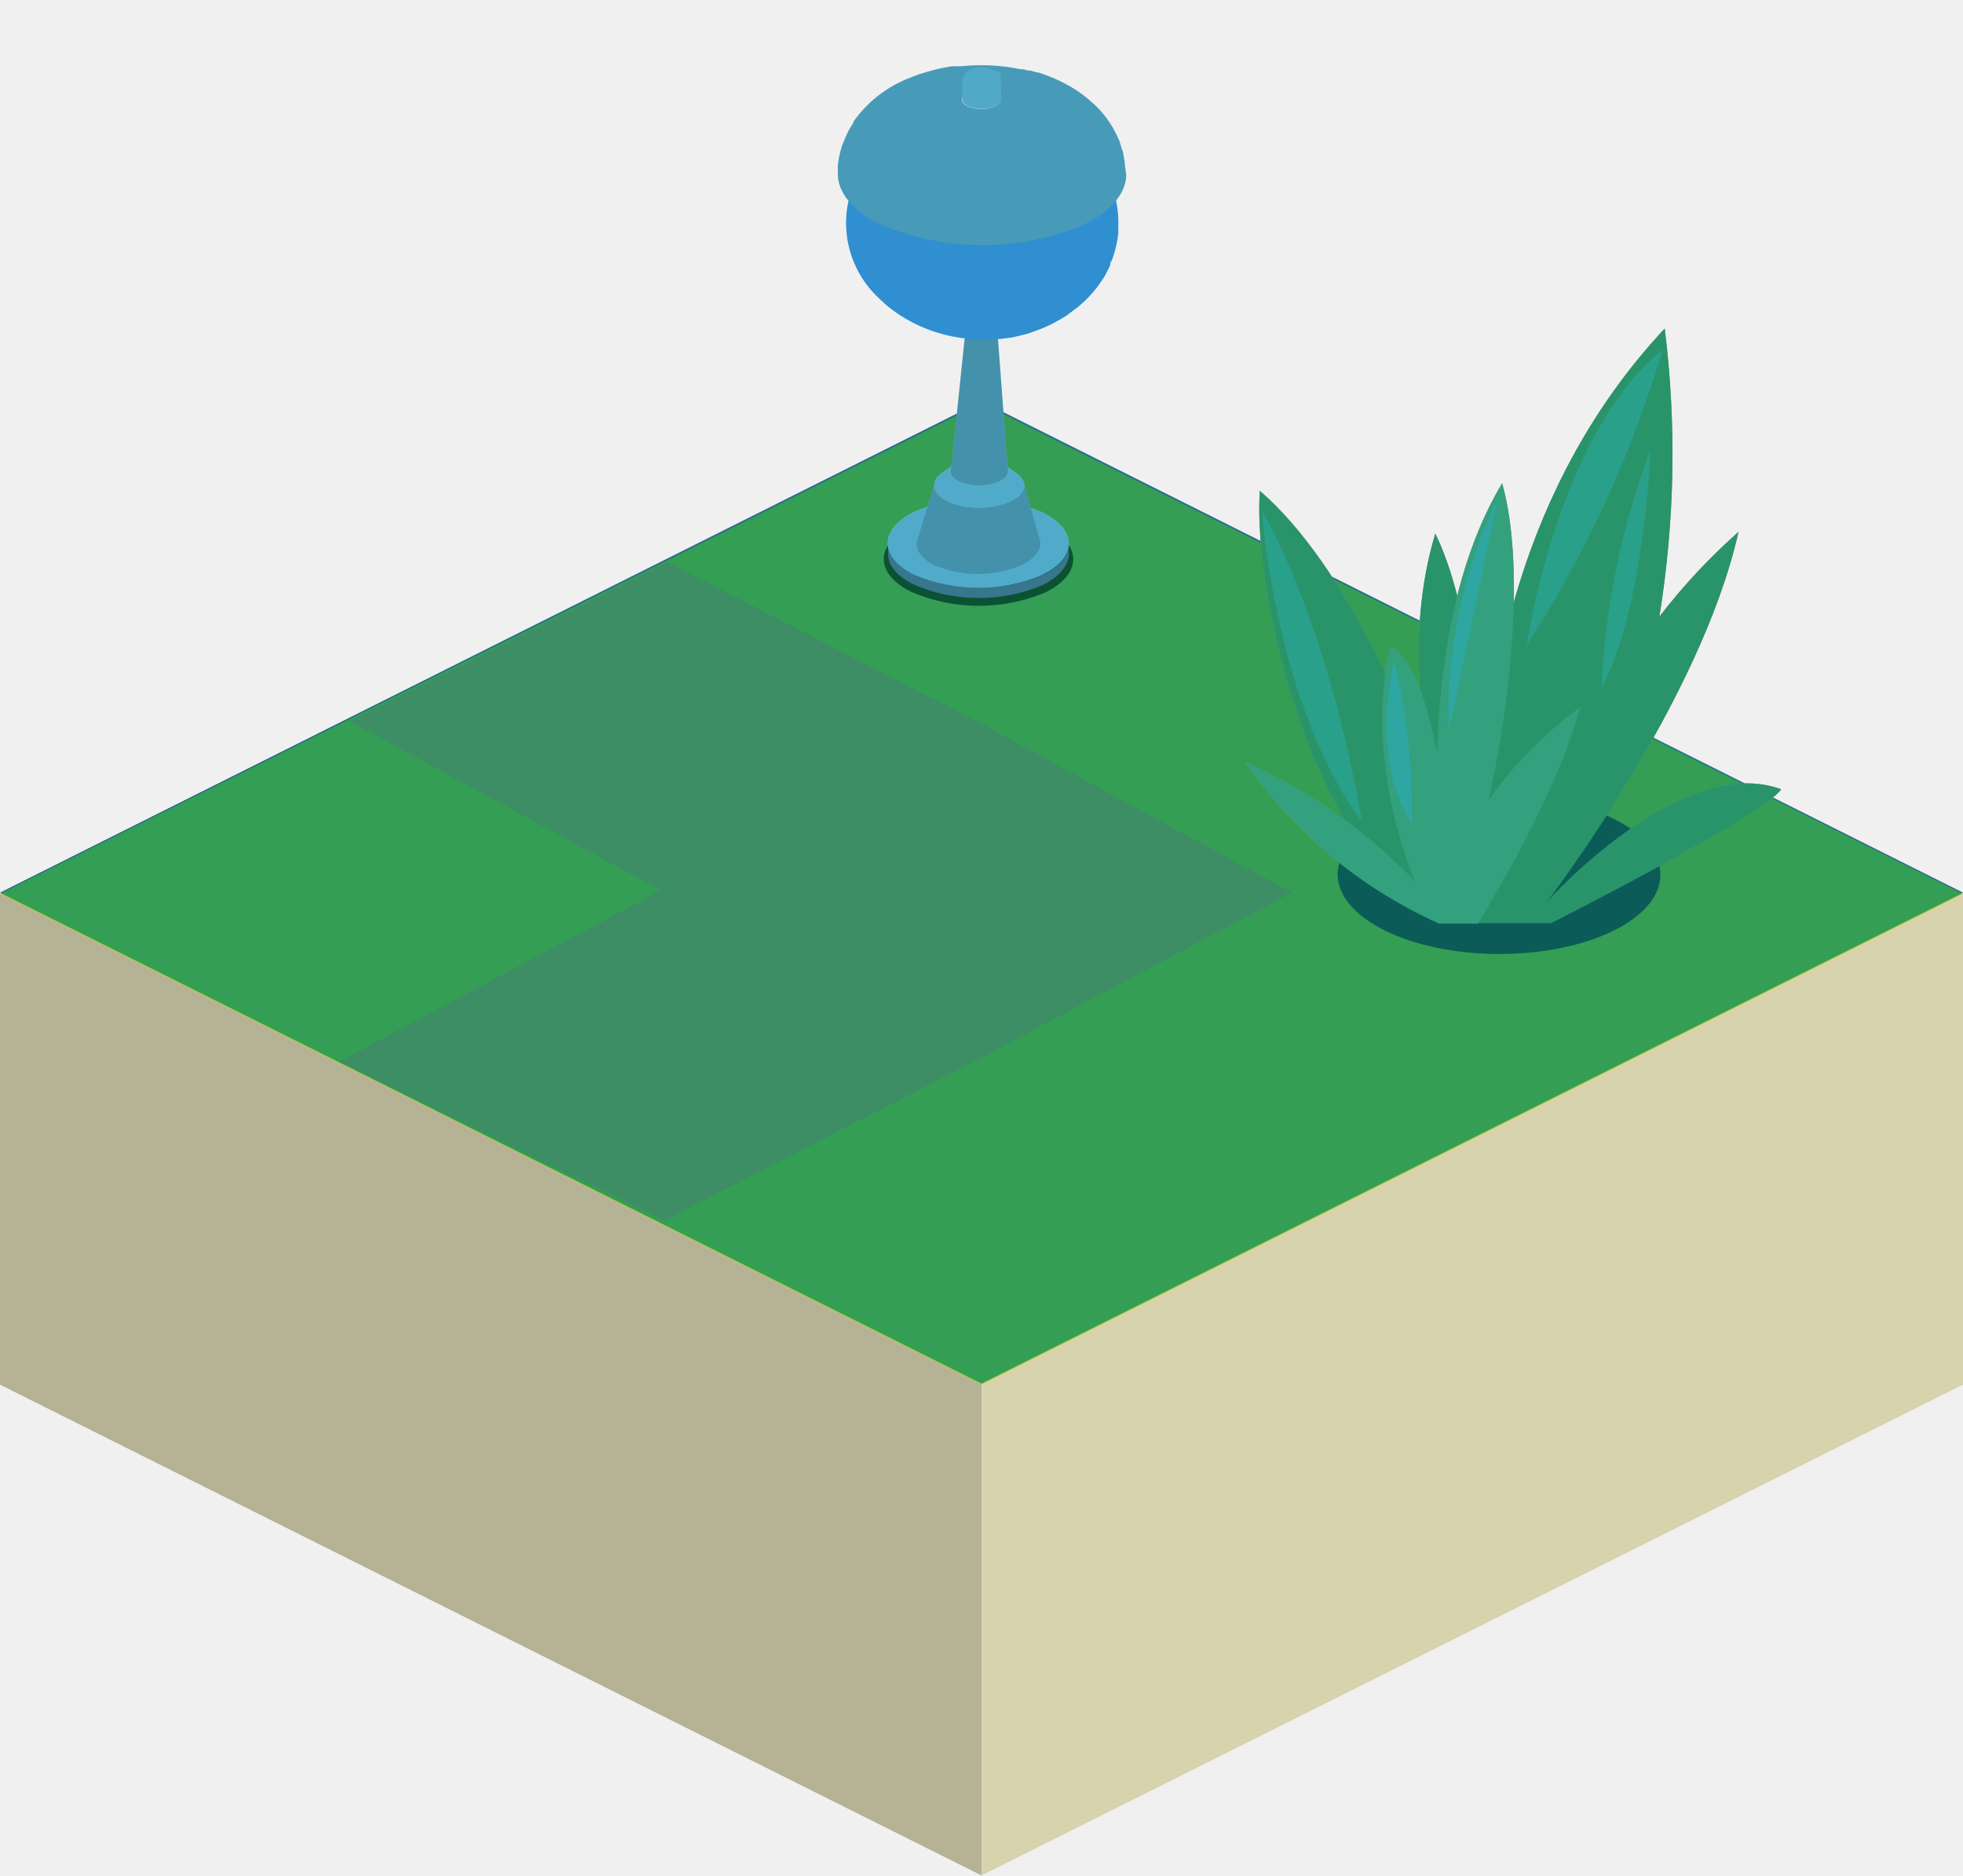
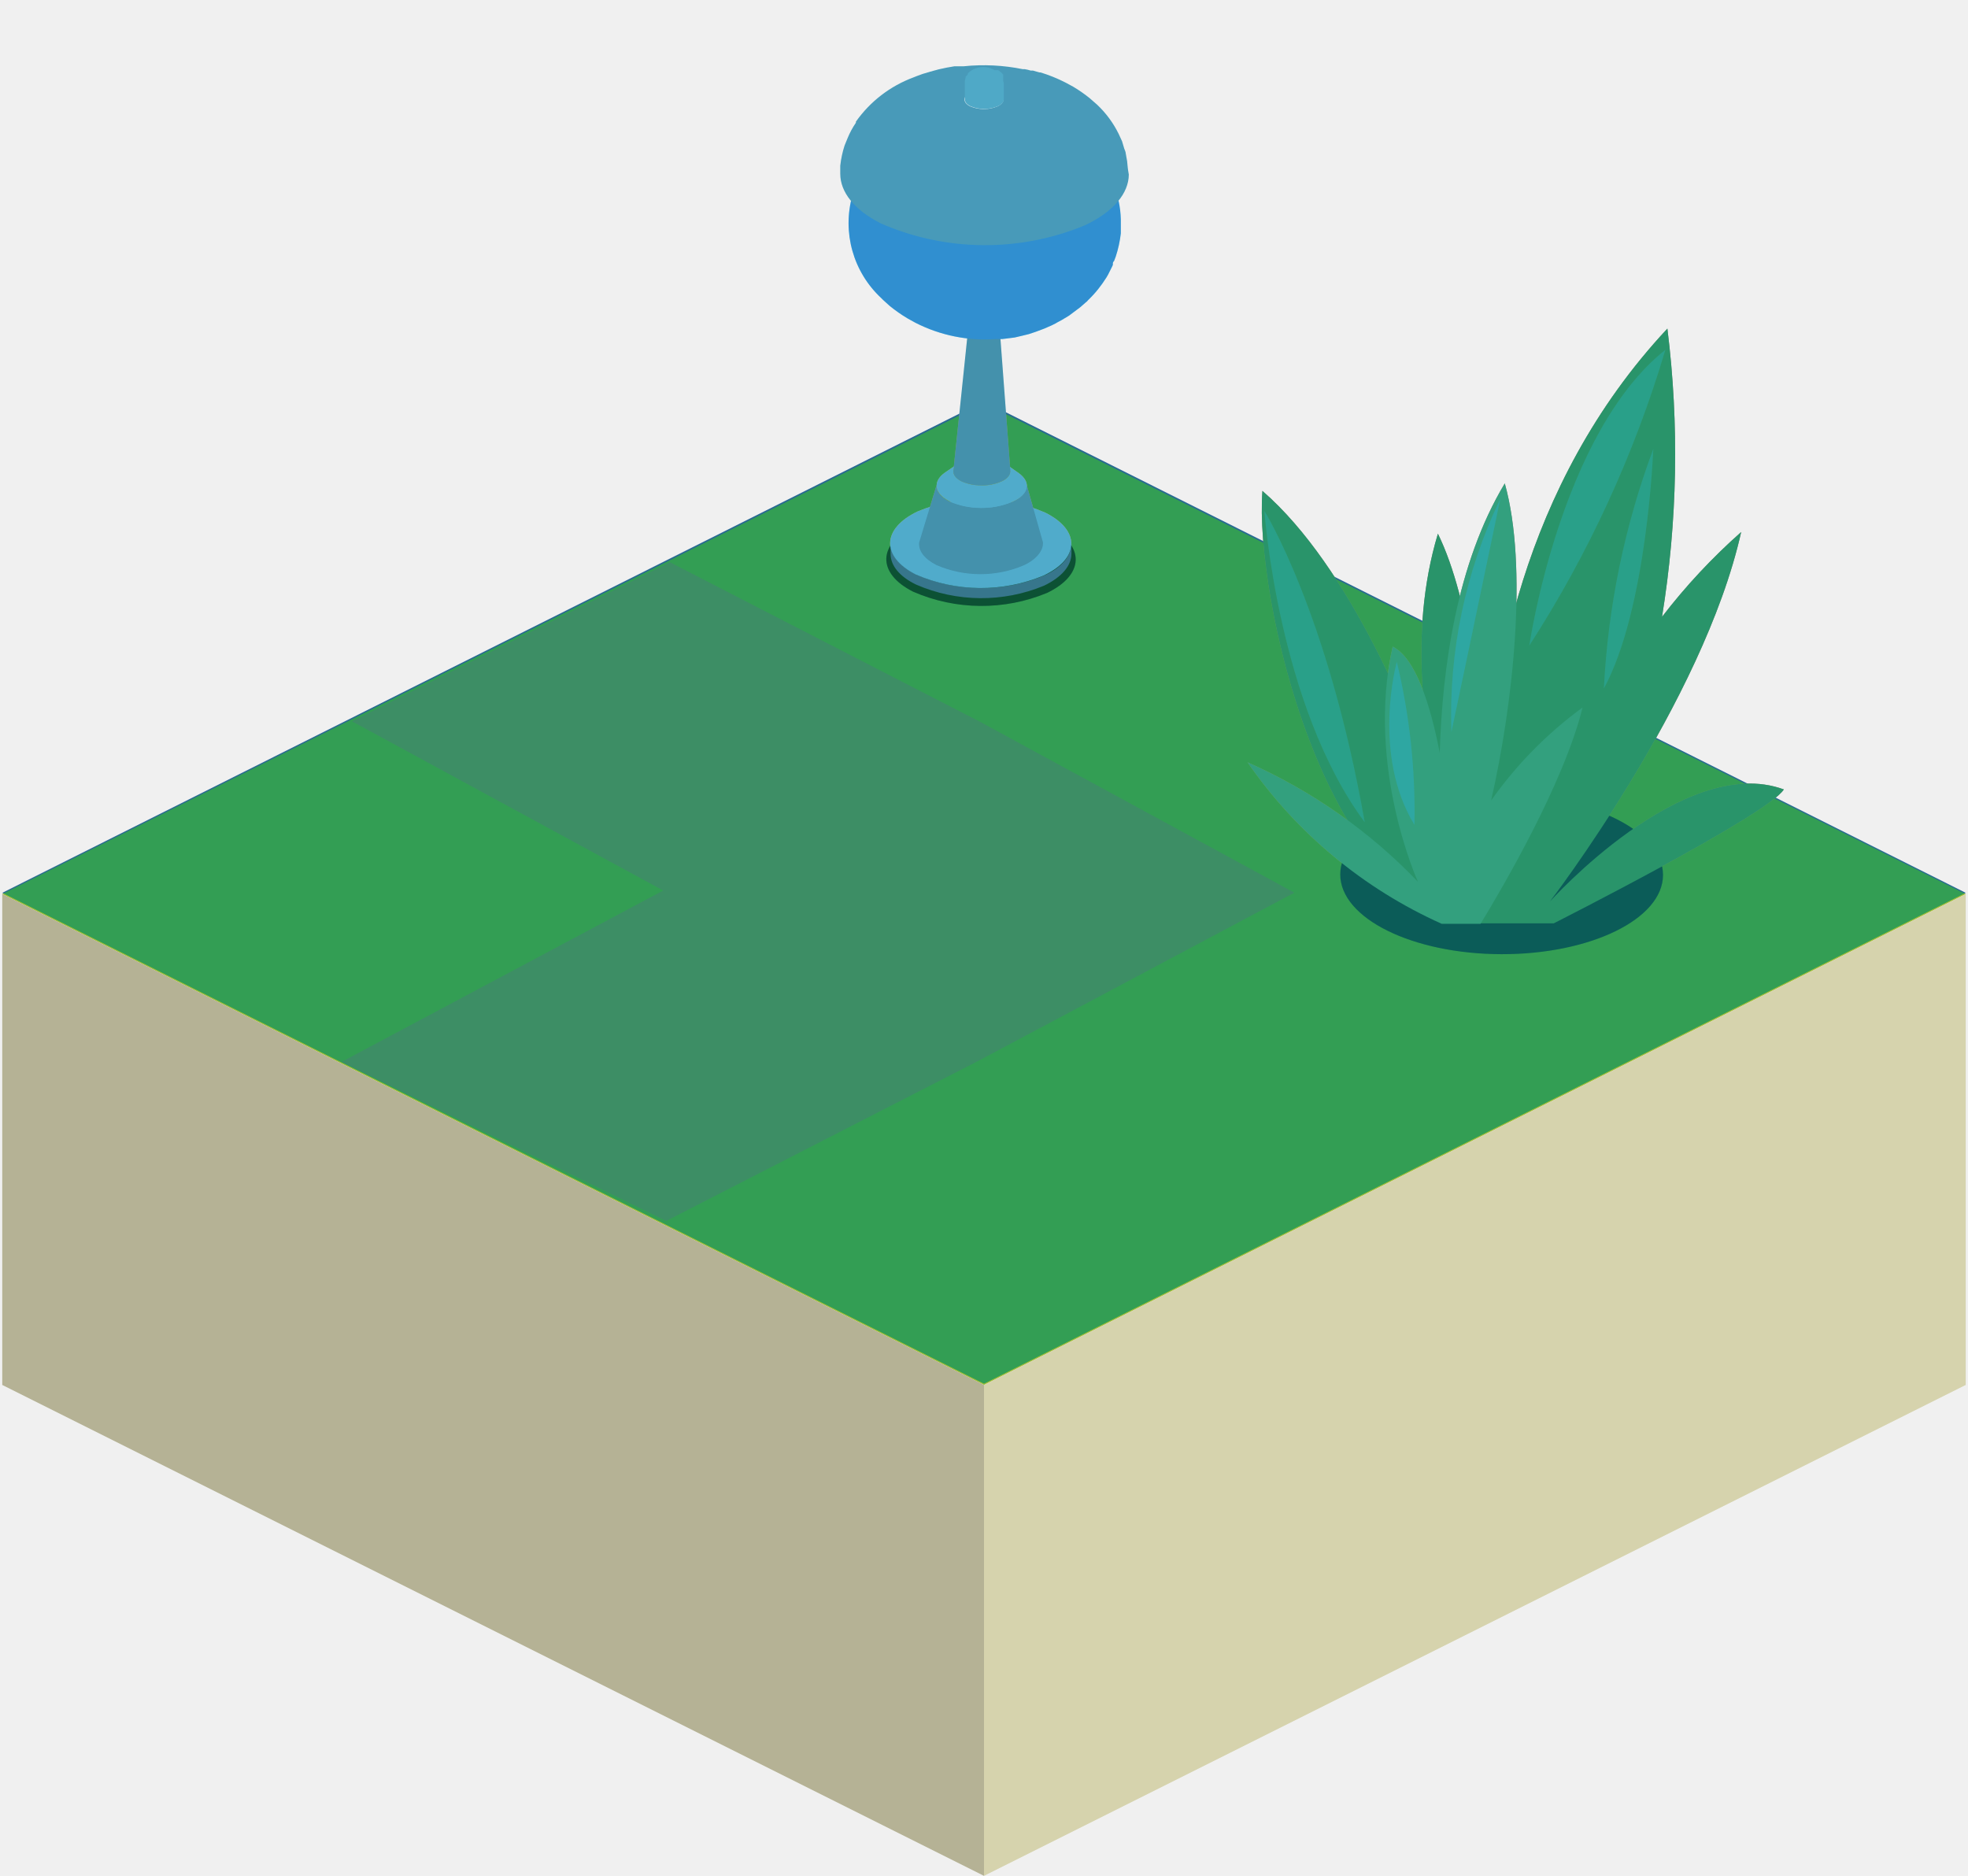
- <svg xmlns="http://www.w3.org/2000/svg" xmlns:xlink="http://www.w3.org/1999/xlink" viewBox="0 0 128 122.28">
+ <svg xmlns="http://www.w3.org/2000/svg" xmlns:xlink="http://www.w3.org/1999/xlink" viewBox="0 0 128 122.28" width="128" height="122">
  <defs>
-     <style>.cls-1{isolation:isolate;}.cls-2{fill:#a2c037;}.cls-3{fill:#b5b295;}.cls-4{fill:#d6d3ad;}.cls-5{fill:#f7e080;mix-blend-mode:color;}.cls-21,.cls-6{mix-blend-mode:hard-light;}.cls-6{fill:url(#Nepojmenovaný_přechod_23);}.cls-11,.cls-7{fill:#b5b5b5;}.cls-15,.cls-16,.cls-22,.cls-7{mix-blend-mode:multiply;}.cls-8{fill:#a2a1a1;}.cls-9{fill:#ebebeb;}.cls-10{fill:#c6c6c6;}.cls-12{fill:#8dc5ef;}.cls-13{fill:#d4d4d5;}.cls-14{fill:#e7e7e6;}.cls-15{opacity:0.66;}.cls-16,.cls-17{fill:#0096cb;}.cls-18{fill:#84b451;}.cls-19{fill:#a1c268;}.cls-20{fill:#fff;}.cls-20,.cls-25,.cls-26,.cls-27,.cls-28,.cls-29{opacity:0.35;mix-blend-mode:overlay;}.cls-22{fill:url(#Nepojmenovaný_přechod_23-2);}.cls-23{fill:url(#Nepojmenovaný_přechod_23-3);}.cls-24{fill:url(#Nepojmenovaný_přechod_23-4);}.cls-25{fill:url(#Nepojmenovaný_přechod_23-5);}.cls-26{fill:url(#Nepojmenovaný_přechod_23-6);}.cls-27{fill:url(#Nepojmenovaný_přechod_23-7);}.cls-28{fill:url(#Nepojmenovaný_přechod_23-8);}.cls-29{fill:url(#Nepojmenovaný_přechod_23-9);}</style>
    <radialGradient id="Nepojmenovaný_přechod_23" cx="64" cy="58.18" r="50.6" gradientUnits="userSpaceOnUse">
      <stop offset="0" stop-color="#286992" />
      <stop offset="1" stop-color="#286992" />
    </radialGradient>
    <radialGradient id="Nepojmenovaný_přechod_23-2" cx="97.75" cy="57.02" r="8.29" gradientTransform="translate(154.56 -40.84) rotate(89.88)" xlink:href="#Nepojmenovaný_přechod_23" />
    <radialGradient id="Nepojmenovaný_přechod_23-3" cx="99.1" cy="40.82" r="18.23" xlink:href="#Nepojmenovaný_přechod_23" />
    <radialGradient id="Nepojmenovaný_přechod_23-4" cx="92.1" cy="45.86" r="12.76" xlink:href="#Nepojmenovaný_přechod_23" />
    <radialGradient id="Nepojmenovaný_přechod_23-5" cx="103.98" cy="32.44" r="7.5" xlink:href="#Nepojmenovaný_přechod_23" />
    <radialGradient id="Nepojmenovaný_přechod_23-6" cx="106.02" cy="37.07" r="5.64" xlink:href="#Nepojmenovaný_přechod_23" />
    <radialGradient id="Nepojmenovaný_přechod_23-7" cx="85.55" cy="43.45" r="7.53" xlink:href="#Nepojmenovaný_přechod_23" />
    <radialGradient id="Nepojmenovaný_přechod_23-8" cx="96.04" cy="40.12" r="5.5" xlink:href="#Nepojmenovaný_přechod_23" />
    <radialGradient id="Nepojmenovaný_přechod_23-9" cx="91.25" cy="48.46" r="3.8" xlink:href="#Nepojmenovaný_přechod_23" />
+     <style>
+             .cls-7{fill:#b5b5b5;mix-blend-mode:multiply}.cls-9{fill:#ebebeb}.cls-10{fill:#c6c6c6}.cls-17{fill:#0096cb}.cls-20{fill:#fff;opacity:.35;mix-blend-mode:overlay}
+         </style>
  </defs>
-   <g class="cls-1">
+   <g style="isolation:isolate">
    <g id="Vrstva_1" data-name="Vrstva 1">
      <g id="layer1">
-         <path id="path10" class="cls-2" d="M0,58.28l64,32,64-32-64-32Z" />
-         <path id="path837" class="cls-3" d="M0,90.28l64,32v-32l-64-32Z" />
-         <path id="path839" class="cls-4" d="M64,122.28l64-32v-32l-64,32Z" />
+         <path id="path10" d="M0,58.28l64,32,64-32-64-32Z" style="fill:#a2c037" />
+         <path id="path837" d="M0,90.28l64,32v-32l-64-32Z" style="fill:#b5b295" />
+         <path id="path839" d="M64,122.28l64-32v-32l-64,32Z" style="fill:#d6d3ad" />
      </g>
-       <polygon class="cls-5" points="84.23 58.19 63.58 69.18 43.28 79.59 22.12 69.22 43.09 58.05 22.8 47.02 43.52 36.65 63.74 47.05 84.23 58.19" />
-       <polygon class="cls-6" points="128 58.2 64 90.2 0 58.2 64 26.16 128 58.2" />
+       <polygon points="84.23 58.19 63.58 69.18 43.28 79.59 22.12 69.22 43.09 58.05 22.8 47.02 43.52 36.65 63.74 47.05 84.23 58.19" style="fill:#f7e080;mix-blend-mode:color" />
+       <polygon points="128 58.2 64 90.2 0 58.2 64 26.16 128 58.2" style="fill:url(#Nepojmenovaný_přechod_23);mix-blend-mode:hard-light" />
      <path class="cls-7" d="M68.23,34.35a11.12,11.12,0,0,0-8.73-.07c-2.44,1.16-2.5,3.09-.12,4.29a11.16,11.16,0,0,0,8.73.08C70.55,37.48,70.61,35.56,68.23,34.35Z" />
-       <path class="cls-8" d="M67.91,37.52a10.66,10.66,0,0,1-8.33-.07c-1.12-.57-1.67-1.3-1.67-2v.66c0,.73.55,1.46,1.67,2a10.66,10.66,0,0,0,8.33.07c1.19-.57,1.78-1.32,1.79-2.07v-.66C69.69,36.2,69.1,37,67.91,37.52Z" />
+       <path d="M67.91,37.52a10.66,10.66,0,0,1-8.33-.07c-1.12-.57-1.67-1.3-1.67-2v.66c0,.73.55,1.46,1.67,2a10.66,10.66,0,0,0,8.33.07c1.19-.57,1.78-1.32,1.79-2.07v-.66C69.69,36.2,69.1,37,67.91,37.52Z" style="fill:#a2a1a1" />
      <path class="cls-9" d="M68,33.42a10.61,10.61,0,0,0-8.33-.08c-2.34,1.12-2.39,2.95-.12,4.11a10.66,10.66,0,0,0,8.33.07C70.25,36.41,70.3,34.57,68,33.42Z" />
      <path class="cls-10" d="M66.78,31.6c0,.4-.26.8-.89,1.09a5.29,5.29,0,0,1-4.15,0c-.59-.3-.86-.69-.83-1.07l-1.14,3.75c-.05.53.33,1.06,1.14,1.47a7.22,7.22,0,0,0,5.71,0h0c.86-.41,1.27-1,1.22-1.5Z" />
      <path class="cls-9" d="M66.25,30.83l-.88-.62c.48.34.45.79-.09,1.11l-.14.07a3,3,0,0,1-1.41.25,2.87,2.87,0,0,1-1.21-.27c-.63-.32-.69-.82-.18-1.17l-.89.61c-.8.56-.71,1.34.29,1.85a4.8,4.8,0,0,0,1.92.44,5,5,0,0,0,2.23-.41l.22-.11C67,32.08,67,31.36,66.25,30.83Z" />
      <path class="cls-10" d="M65,21.13c0,.13-.1.26-.3.35a1.8,1.8,0,0,1-1.42,0c-.19-.1-.28-.22-.28-.35l-1,9.6c0,.23.17.47.53.65a3.36,3.36,0,0,0,2.62,0c.38-.18.57-.42.57-.67Z" />
-       <path class="cls-11" d="M66,11.93a5.13,5.13,0,0,1-4,0,1.34,1.34,0,0,1-.8-.86L63,21.17a.47.47,0,0,0,.28.3,1.8,1.8,0,0,0,1.42,0,.46.46,0,0,0,.3-.3l1.87-10.12A1.35,1.35,0,0,1,66,11.93Z" />
-       <path class="cls-12" d="M72.52,12.24v0h0s0-.07,0-.11l0-.12-.12-.26-.12-.24L72,11.22,71.89,11l-.16-.25-.16-.22c-.12-.16-.13-.17-.36-.45a5.92,5.92,0,0,0-.41-.44c1.43,1.42.92,3.18-1.51,4.34a12.34,12.34,0,0,1-5,1h-.79L63,15l-.32,0-.44,0-.32-.05-.43-.06-.31-.06-.42-.09-.29-.07-.42-.12-.26-.08-.44-.16-.21-.08a5.46,5.46,0,0,1-.6-.27C56.25,12.7,55.81,11,57.21,9.6l0,0h0l-.19.2-.19.2-.2.24-.16.22a2.15,2.15,0,0,0-.18.24l-.15.22c0,.08-.1.18-.15.25l-.13.23-.13.26-.11.24c0,.07-.07.18-.11.26l-.09.24a1.21,1.21,0,0,1,0,.18l0,.05v0l0,.11a6.67,6.67,0,0,0,1.88,6.69l.12.12.43.39a9.53,9.53,0,0,0,1.19.83l.49.27a9.93,9.93,0,0,0,5.26,1.06h0l.41,0,.41-.05L66,22l.43-.1.49-.12.45-.15.56-.21.48-.21.26-.13.1-.06.3-.16.48-.29.72-.54.23-.2.1-.09.11-.09.08-.09a7.3,7.3,0,0,0,.65-.71h0a8.61,8.61,0,0,0,.54-.76l.12-.21.24-.48.06-.13,0-.06c0-.06,0-.13.08-.2l.11-.29a7.6,7.6,0,0,0,.33-1.51l0-.61A6.34,6.34,0,0,0,72.52,12.24Z" />
-       <path class="cls-13" d="M73.33,10.51,73.24,10c0-.09-.06-.21-.1-.32v0L73,9.21l-.22-.48h0a6.68,6.68,0,0,0-1.41-1.91l-.07-.06-.41-.36a9.27,9.27,0,0,0-1.08-.75l-.5-.27a10,10,0,0,0-1.63-.66H67.6l-.41-.12h-.06l-.09,0a2.34,2.34,0,0,0-.38-.09l-.06,0h-.07a12.74,12.74,0,0,0-3.85-.19H62.5l-.34,0h-.08l-.52.09-.51.11-.55.15L60,4.82c-.19.06-.43.16-.61.23a8,8,0,0,0-3.74,2.88V8a5.3,5.3,0,0,0-.54,1l-.2.49a6.6,6.6,0,0,0-.28,1.31l0,.53c0,1.17.88,2.34,2.66,3.24a17,17,0,0,0,13.3.11c1.89-.9,2.84-2.1,2.85-3.3C73.38,11.07,73.35,10.75,73.33,10.51ZM64.89,6.93a2.3,2.3,0,0,1-1.8,0c-.49-.25-.48-.65,0-.89a2.3,2.3,0,0,1,1.8,0C65.4,6.3,65.39,6.69,64.89,6.93Z" />
-       <path class="cls-14" d="M65.25,5.27l0-.08,0-.13,0-.07,0-.07v0l0,0,0-.06-.11-.12-.07-.06-.15-.11-.07,0-.08,0h0l-.09,0h0A1.43,1.43,0,0,0,63,4.73l-.06.07,0,.06L62.8,5l0,.08a1.29,1.29,0,0,0-.05.21V6.48c0,.16.12.32.36.44a2.3,2.3,0,0,0,1.8,0c.25-.12.38-.28.38-.44V5.4S65.25,5.31,65.25,5.27Z" />
-       <g class="cls-15">
-         <path class="cls-16" d="M68.23,34.35a11.12,11.12,0,0,0-8.73-.07c-2.44,1.16-2.5,3.09-.12,4.29a11.16,11.16,0,0,0,8.73.08C70.55,37.48,70.61,35.56,68.23,34.35Z" />
+       <path d="M66,11.93a5.13,5.13,0,0,1-4,0,1.34,1.34,0,0,1-.8-.86L63,21.17a.47.47,0,0,0,.28.3,1.8,1.8,0,0,0,1.42,0,.46.46,0,0,0,.3-.3l1.87-10.12A1.35,1.35,0,0,1,66,11.93Z" style="fill:#b5b5b5" />
+       <path d="M72.52,12.24v0h0s0-.07,0-.11l0-.12-.12-.26-.12-.24L72,11.22,71.89,11l-.16-.25-.16-.22c-.12-.16-.13-.17-.36-.45a5.92,5.92,0,0,0-.41-.44c1.43,1.42.92,3.18-1.51,4.34a12.34,12.34,0,0,1-5,1h-.79L63,15l-.32,0-.44,0-.32-.05-.43-.06-.31-.06-.42-.09-.29-.07-.42-.12-.26-.08-.44-.16-.21-.08a5.46,5.46,0,0,1-.6-.27C56.25,12.7,55.81,11,57.21,9.6l0,0h0l-.19.2-.19.2-.2.24-.16.22a2.15,2.15,0,0,0-.18.24l-.15.22c0,.08-.1.18-.15.25l-.13.23-.13.26-.11.24c0,.07-.07.18-.11.26l-.09.24a1.21,1.21,0,0,1,0,.18l0,.05v0l0,.11a6.67,6.67,0,0,0,1.88,6.69l.12.12.43.39a9.53,9.53,0,0,0,1.19.83l.49.27a9.93,9.93,0,0,0,5.26,1.06h0l.41,0,.41-.05L66,22l.43-.1.49-.12.45-.15.56-.21.48-.21.26-.13.1-.06.3-.16.48-.29.72-.54.23-.2.1-.09.11-.09.08-.09a7.3,7.3,0,0,0,.65-.71h0a8.61,8.61,0,0,0,.54-.76l.12-.21.24-.48.06-.13,0-.06c0-.06,0-.13.08-.2l.11-.29a7.6,7.6,0,0,0,.33-1.51l0-.61A6.34,6.34,0,0,0,72.52,12.24Z" style="fill:#8dc5ef" />
+       <path d="M73.33,10.51,73.24,10c0-.09-.06-.21-.1-.32v0L73,9.21l-.22-.48h0a6.68,6.68,0,0,0-1.41-1.91l-.07-.06-.41-.36a9.27,9.27,0,0,0-1.08-.75l-.5-.27a10,10,0,0,0-1.63-.66H67.6l-.41-.12h-.06l-.09,0a2.34,2.34,0,0,0-.38-.09l-.06,0h-.07a12.74,12.74,0,0,0-3.85-.19H62.5l-.34,0h-.08l-.52.09-.51.11-.55.15L60,4.82c-.19.06-.43.16-.61.23a8,8,0,0,0-3.74,2.88V8a5.3,5.3,0,0,0-.54,1l-.2.49a6.6,6.6,0,0,0-.28,1.31l0,.53c0,1.17.88,2.34,2.66,3.24a17,17,0,0,0,13.3.11c1.89-.9,2.84-2.1,2.85-3.3C73.38,11.07,73.35,10.75,73.33,10.51ZM64.89,6.93a2.3,2.3,0,0,1-1.8,0c-.49-.25-.48-.65,0-.89a2.3,2.3,0,0,1,1.8,0C65.4,6.3,65.39,6.69,64.89,6.93Z" style="fill:#d4d4d5" />
+       <path d="M65.25,5.27l0-.08,0-.13,0-.07,0-.07v0l0,0,0-.06-.11-.12-.07-.06-.15-.11-.07,0-.08,0h0l-.09,0h0A1.43,1.43,0,0,0,63,4.73l-.06.07,0,.06L62.8,5l0,.08a1.29,1.29,0,0,0-.05.21V6.48c0,.16.12.32.36.44a2.3,2.3,0,0,0,1.8,0c.25-.12.38-.28.38-.44V5.4S65.25,5.31,65.25,5.27Z" style="fill:#e7e7e6" />
+       <g style="opacity:.66;mix-blend-mode:multiply">
+         <path d="M68.23,34.35a11.12,11.12,0,0,0-8.73-.07c-2.44,1.16-2.5,3.09-.12,4.29a11.16,11.16,0,0,0,8.73.08C70.55,37.48,70.61,35.56,68.23,34.35Z" style="fill:#0096cb;mix-blend-mode:multiply" />
        <path class="cls-17" d="M67.91,37.52a10.66,10.66,0,0,1-8.33-.07c-1.12-.57-1.67-1.3-1.67-2v.66c0,.73.55,1.46,1.67,2a10.66,10.66,0,0,0,8.33.07c1.19-.57,1.78-1.32,1.79-2.07v-.66C69.69,36.2,69.1,37,67.91,37.52Z" />
        <path class="cls-17" d="M68,33.42a10.61,10.61,0,0,0-8.33-.08c-2.34,1.12-2.39,2.95-.12,4.11a10.66,10.66,0,0,0,8.33.07C70.25,36.41,70.3,34.57,68,33.42Z" />
        <path class="cls-17" d="M66.78,31.6c0,.4-.26.8-.89,1.09a5.29,5.29,0,0,1-4.15,0c-.59-.3-.86-.69-.83-1.07l-1.14,3.75c-.05.53.33,1.06,1.14,1.47a7.22,7.22,0,0,0,5.71,0h0c.86-.41,1.27-1,1.22-1.5Z" />
        <path class="cls-17" d="M66.25,30.83l-.88-.62c.48.34.45.79-.09,1.11l-.14.07a3,3,0,0,1-1.41.25,2.87,2.87,0,0,1-1.21-.27c-.63-.32-.69-.82-.18-1.17l-.89.61c-.8.56-.71,1.34.29,1.85a4.8,4.8,0,0,0,1.92.44,5,5,0,0,0,2.23-.41l.22-.11C67,32.08,67,31.36,66.25,30.83Z" />
        <path class="cls-17" d="M65,21.13c0,.13-.1.26-.3.35a1.8,1.8,0,0,1-1.42,0c-.19-.1-.28-.22-.28-.35l-1,9.6c0,.23.17.47.53.65a3.36,3.36,0,0,0,2.62,0c.38-.18.57-.42.57-.67Z" />
        <path class="cls-17" d="M66,11.93a5.13,5.13,0,0,1-4,0,1.34,1.34,0,0,1-.8-.86L63,21.17a.47.47,0,0,0,.28.3,1.8,1.8,0,0,0,1.42,0,.46.46,0,0,0,.3-.3l1.87-10.12A1.35,1.35,0,0,1,66,11.93Z" />
        <path class="cls-17" d="M72.52,12.24v0h0s0-.07,0-.11l0-.12-.12-.26-.12-.24L72,11.22,71.89,11l-.16-.25-.16-.22c-.12-.16-.13-.17-.36-.45a5.92,5.92,0,0,0-.41-.44c1.43,1.42.92,3.18-1.51,4.34a12.34,12.34,0,0,1-5,1h-.79L63,15l-.32,0-.44,0-.32-.05-.43-.06-.31-.06-.42-.09-.29-.07-.42-.12-.26-.08-.44-.16-.21-.08a5.46,5.46,0,0,1-.6-.27C56.25,12.7,55.81,11,57.21,9.6l0,0h0l-.19.2-.19.2-.2.24-.16.22a2.15,2.15,0,0,0-.18.24l-.15.22c0,.08-.1.18-.15.25l-.13.23-.13.26-.11.24c0,.07-.07.18-.11.26l-.09.24a1.21,1.21,0,0,1,0,.18l0,.05v0l0,.11a6.67,6.67,0,0,0,1.88,6.69l.12.12.43.39a9.53,9.53,0,0,0,1.19.83l.49.27a9.93,9.93,0,0,0,5.26,1.06h0l.41,0,.41-.05L66,22l.43-.1.49-.12.45-.15.56-.21.48-.21.26-.13.1-.06.3-.16.48-.29.72-.54.23-.2.1-.09.11-.09.08-.09a7.3,7.3,0,0,0,.65-.71h0a8.61,8.61,0,0,0,.54-.76l.12-.21.24-.48.06-.13,0-.06c0-.06,0-.13.08-.2l.11-.29a7.6,7.6,0,0,0,.33-1.51l0-.61A6.34,6.34,0,0,0,72.52,12.24Z" />
        <path class="cls-17" d="M73.33,10.51,73.24,10c0-.09-.06-.21-.1-.32v0L73,9.21l-.22-.48h0a6.68,6.68,0,0,0-1.41-1.91l-.07-.06-.41-.36a9.27,9.27,0,0,0-1.08-.75l-.5-.27a10,10,0,0,0-1.63-.66H67.6l-.41-.12h-.06l-.09,0a2.34,2.34,0,0,0-.38-.09l-.06,0h-.07a12.74,12.74,0,0,0-3.85-.19H62.5l-.34,0h-.08l-.52.09-.51.11-.55.15L60,4.82c-.19.06-.43.16-.61.23a8,8,0,0,0-3.74,2.88V8a5.3,5.3,0,0,0-.54,1l-.2.49a6.6,6.6,0,0,0-.28,1.31l0,.53c0,1.17.88,2.34,2.66,3.24a17,17,0,0,0,13.3.11c1.89-.9,2.84-2.1,2.85-3.3C73.38,11.07,73.35,10.75,73.33,10.51ZM64.89,6.93a2.3,2.3,0,0,1-1.8,0c-.49-.25-.48-.65,0-.89a2.3,2.3,0,0,1,1.8,0C65.4,6.3,65.39,6.69,64.89,6.93Z" />
        <path class="cls-17" d="M65.25,5.27l0-.08,0-.13,0-.07,0-.07v0l0,0,0-.06-.11-.12-.07-.06-.15-.11-.07,0-.08,0h0l-.09,0h0A1.43,1.43,0,0,0,63,4.73l-.06.07,0,.06L62.8,5l0,.08a1.29,1.29,0,0,0-.05.21V6.48c0,.16.12.32.36.44a2.3,2.3,0,0,0,1.8,0c.25-.12.38-.28.38-.44V5.4S65.25,5.31,65.25,5.27Z" />
      </g>
      <ellipse class="cls-7" cx="97.75" cy="57.02" rx="5.18" ry="10.52" transform="translate(40.52 154.65) rotate(-89.88)" />
-       <path class="cls-18" d="M100.88,58.78s10-13,12.48-24.1a39.53,39.53,0,0,0-5.16,5.53,66.16,66.16,0,0,0,.35-18.79C98.94,31.7,97,44.72,96.74,51.93c-.24-5.16-1-12.76-3.15-17.14-2,6.63-.81,13.67.29,17.78C92,47.17,87.91,37,82.15,32c-.52,7,4,26.64,13.66,28.19h5.33s14-7.08,15-8.73C109.59,49.05,100.88,58.78,100.88,58.78Z" />
-       <path class="cls-19" d="M97.06,52.18c1.44-6.33,2.41-15.25.89-20.67-3.15,5.24-4.08,12.1-4.24,17.56-.62-3.18-1.59-6.2-3.07-6.92C88.88,50,92.29,57.48,92.29,57.48a35,35,0,0,0-11.11-7.79A30.59,30.59,0,0,0,93.84,60.22h2.53c1.38-2.26,5.44-9.17,6.65-14.1A26.23,26.23,0,0,0,97.06,52.18Z" />
+       <path d="M100.88,58.78s10-13,12.48-24.1a39.53,39.53,0,0,0-5.16,5.53,66.16,66.16,0,0,0,.35-18.79C98.94,31.7,97,44.72,96.74,51.93c-.24-5.16-1-12.76-3.15-17.14-2,6.63-.81,13.67.29,17.78C92,47.17,87.91,37,82.15,32c-.52,7,4,26.64,13.66,28.19h5.33s14-7.08,15-8.73C109.59,49.05,100.88,58.78,100.88,58.78Z" style="fill:#84b451" />
+       <path d="M97.06,52.18c1.44-6.33,2.41-15.25.89-20.67-3.15,5.24-4.08,12.1-4.24,17.56-.62-3.18-1.59-6.2-3.07-6.92C88.88,50,92.29,57.48,92.29,57.48a35,35,0,0,0-11.11-7.79A30.59,30.59,0,0,0,93.84,60.22h2.53c1.38-2.26,5.44-9.17,6.65-14.1A26.23,26.23,0,0,0,97.06,52.18Z" style="fill:#a1c268" />
      <path class="cls-20" d="M99.55,42.08s2-13.81,8.87-19.28A74.93,74.93,0,0,1,99.55,42.08Z" />
      <path class="cls-20" d="M107.63,29.27a52.14,52.14,0,0,0-3.22,15.61C107.24,39.67,107.63,29.27,107.63,29.27Z" />
      <path class="cls-20" d="M82.28,33.31S83.17,46,88.82,53.6C86.41,39.9,82.28,33.31,82.28,33.31Z" />
      <path class="cls-20" d="M97.66,32.51a32.52,32.52,0,0,0-3.19,15.21C95.36,43.54,97.66,32.51,97.66,32.51Z" />
      <path class="cls-20" d="M90.91,43.14s-1.67,6,1.15,10.63A41.55,41.55,0,0,0,90.91,43.14Z" />
-       <g class="cls-21">
-         <ellipse class="cls-22" cx="97.75" cy="57.02" rx="5.18" ry="10.52" transform="translate(40.52 154.65) rotate(-89.88)" />
-         <path class="cls-23" d="M100.88,58.78s10-13,12.48-24.1a39.53,39.53,0,0,0-5.16,5.53,66.16,66.16,0,0,0,.35-18.79C98.94,31.7,97,44.72,96.74,51.93c-.24-5.16-1-12.76-3.15-17.14-2,6.63-.81,13.67.29,17.78C92,47.17,87.91,37,82.15,32c-.52,7,4,26.64,13.66,28.19h5.33s14-7.08,15-8.73C109.59,49.05,100.88,58.78,100.88,58.78Z" />
-         <path class="cls-24" d="M97.06,52.18c1.44-6.33,2.41-15.25.89-20.67-3.15,5.24-4.08,12.1-4.24,17.56-.62-3.18-1.59-6.2-3.07-6.92C88.88,50,92.29,57.48,92.29,57.48a35,35,0,0,0-11.11-7.79A30.59,30.59,0,0,0,93.84,60.22h2.53c1.38-2.26,5.44-9.17,6.65-14.1A26.23,26.23,0,0,0,97.06,52.18Z" />
-         <path class="cls-25" d="M99.55,42.08s2-13.81,8.87-19.28A74.93,74.93,0,0,1,99.55,42.08Z" />
-         <path class="cls-26" d="M107.63,29.27a52.14,52.14,0,0,0-3.22,15.61C107.24,39.67,107.63,29.27,107.63,29.27Z" />
-         <path class="cls-27" d="M82.28,33.31S83.17,46,88.82,53.6C86.41,39.9,82.28,33.31,82.28,33.31Z" />
-         <path class="cls-28" d="M97.66,32.51a32.52,32.52,0,0,0-3.19,15.21C95.36,43.54,97.66,32.51,97.66,32.51Z" />
-         <path class="cls-29" d="M90.91,43.14s-1.67,6,1.15,10.63A41.55,41.55,0,0,0,90.91,43.14Z" />
+       <g style="mix-blend-mode:hard-light">
+         <ellipse cx="97.75" cy="57.02" rx="5.18" ry="10.52" transform="translate(40.52 154.65) rotate(-89.88)" style="fill:url(#Nepojmenovaný_přechod_23-2);mix-blend-mode:multiply" />
+         <path d="M100.88,58.78s10-13,12.48-24.1a39.53,39.53,0,0,0-5.16,5.53,66.16,66.16,0,0,0,.35-18.79C98.94,31.7,97,44.72,96.74,51.93c-.24-5.16-1-12.76-3.15-17.14-2,6.63-.81,13.67.29,17.78C92,47.17,87.91,37,82.15,32c-.52,7,4,26.64,13.66,28.19h5.33s14-7.08,15-8.73C109.59,49.05,100.88,58.78,100.88,58.78Z" style="fill:url(#Nepojmenovaný_přechod_23-3)" />
+         <path d="M97.06,52.18c1.44-6.33,2.41-15.25.89-20.67-3.15,5.24-4.08,12.1-4.24,17.56-.62-3.18-1.59-6.2-3.07-6.92C88.88,50,92.29,57.48,92.29,57.48a35,35,0,0,0-11.11-7.79A30.59,30.59,0,0,0,93.84,60.22h2.53c1.38-2.26,5.44-9.17,6.65-14.1A26.23,26.23,0,0,0,97.06,52.18Z" style="fill:url(#Nepojmenovaný_přechod_23-4)" />
+         <path d="M99.55,42.08s2-13.81,8.87-19.28A74.93,74.93,0,0,1,99.55,42.08Z" style="fill:url(#Nepojmenovaný_přechod_23-5);opacity:.35;mix-blend-mode:overlay" />
+         <path d="M107.63,29.27a52.14,52.14,0,0,0-3.22,15.61C107.24,39.67,107.63,29.27,107.63,29.27Z" style="fill:url(#Nepojmenovaný_přechod_23-6);opacity:.35;mix-blend-mode:overlay" />
+         <path d="M82.28,33.31S83.17,46,88.82,53.6C86.41,39.9,82.28,33.31,82.28,33.31Z" style="fill:url(#Nepojmenovaný_přechod_23-7);opacity:.35;mix-blend-mode:overlay" />
+         <path d="M97.66,32.51a32.52,32.52,0,0,0-3.19,15.21C95.36,43.54,97.66,32.51,97.66,32.51Z" style="fill:url(#Nepojmenovaný_přechod_23-8);opacity:.35;mix-blend-mode:overlay" />
+         <path d="M90.91,43.14s-1.67,6,1.15,10.63A41.55,41.55,0,0,0,90.91,43.14Z" style="fill:url(#Nepojmenovaný_přechod_23-9);opacity:.35;mix-blend-mode:overlay" />
      </g>
    </g>
  </g>
</svg>
